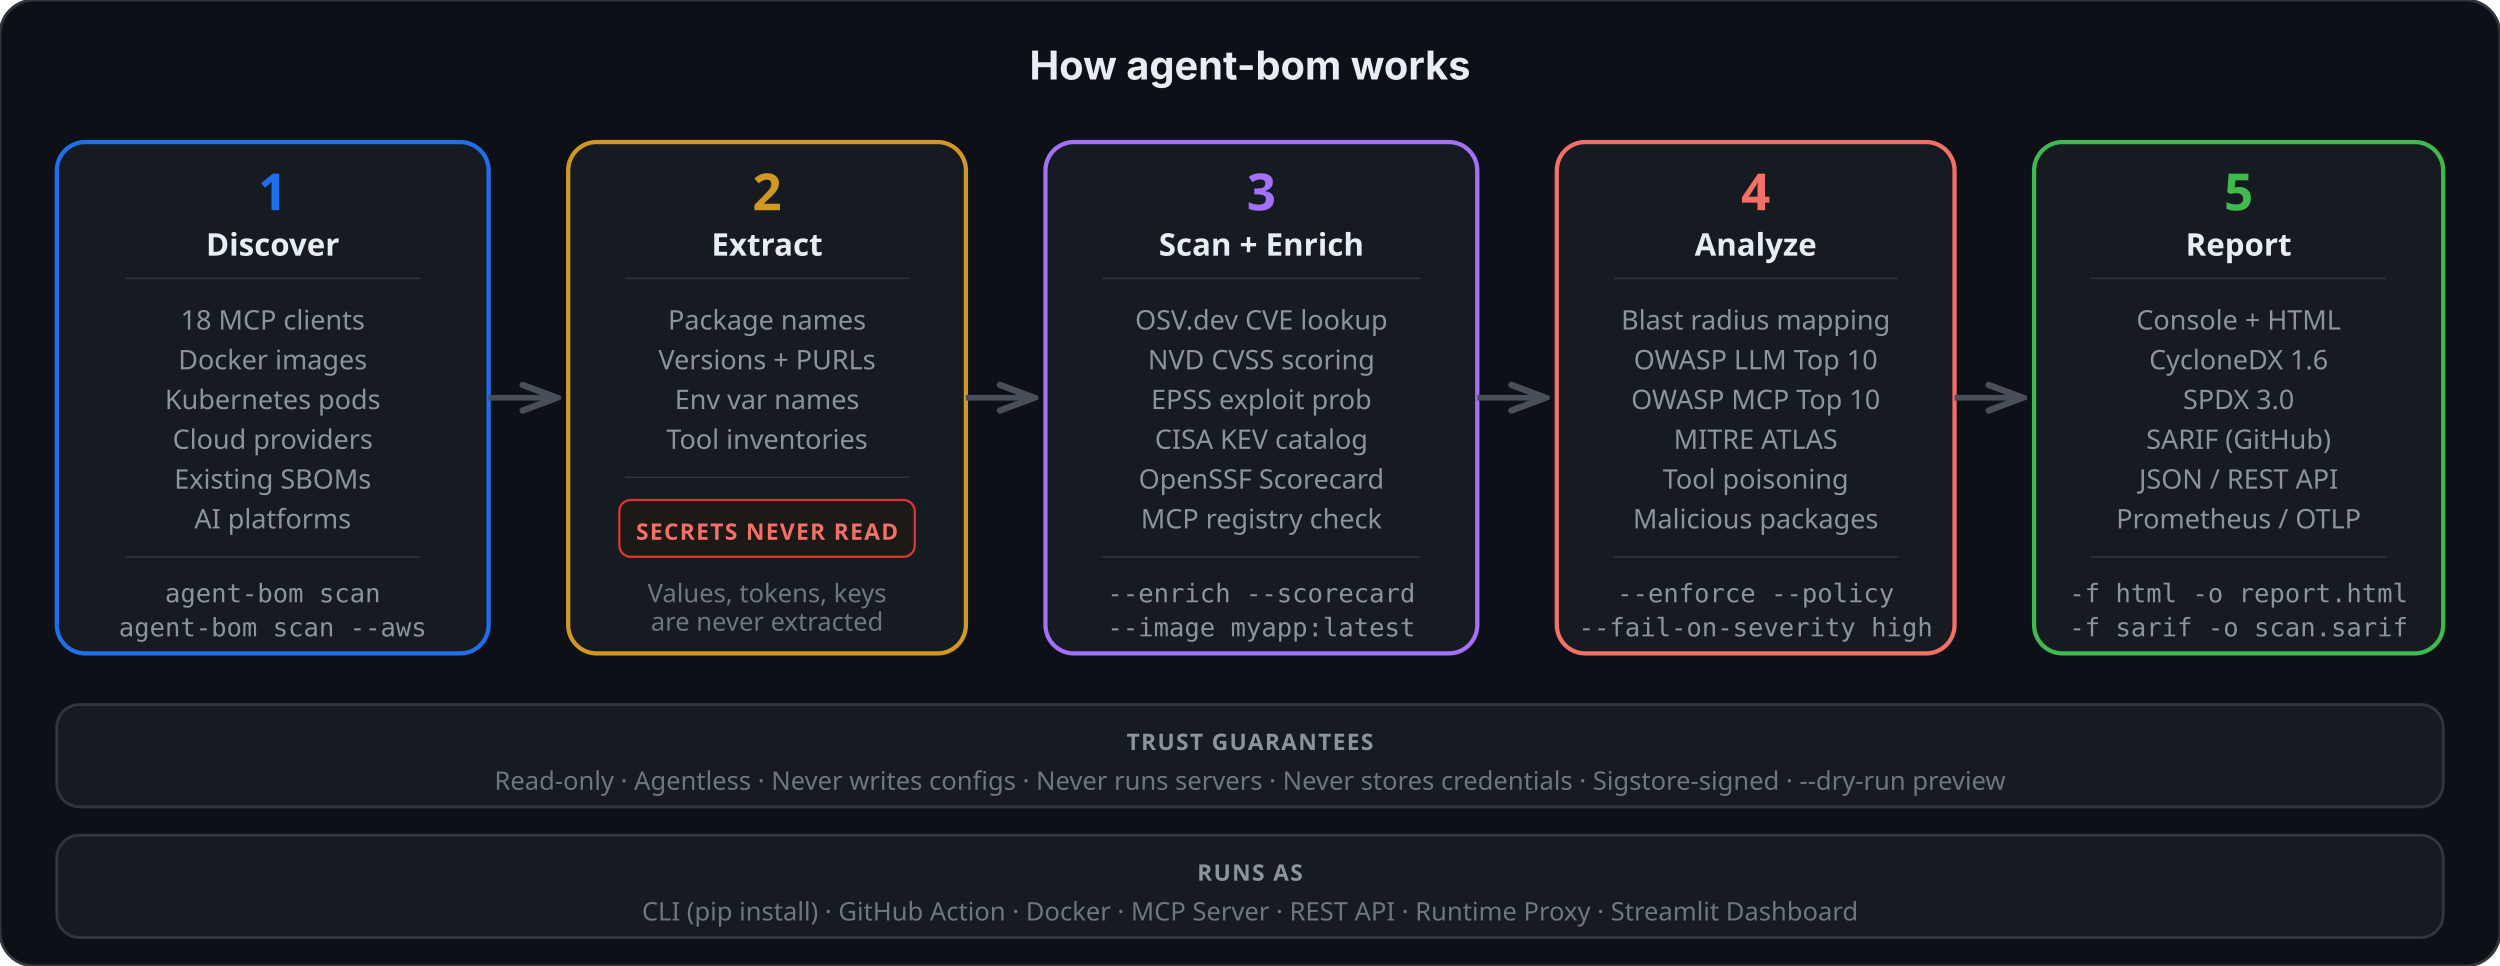
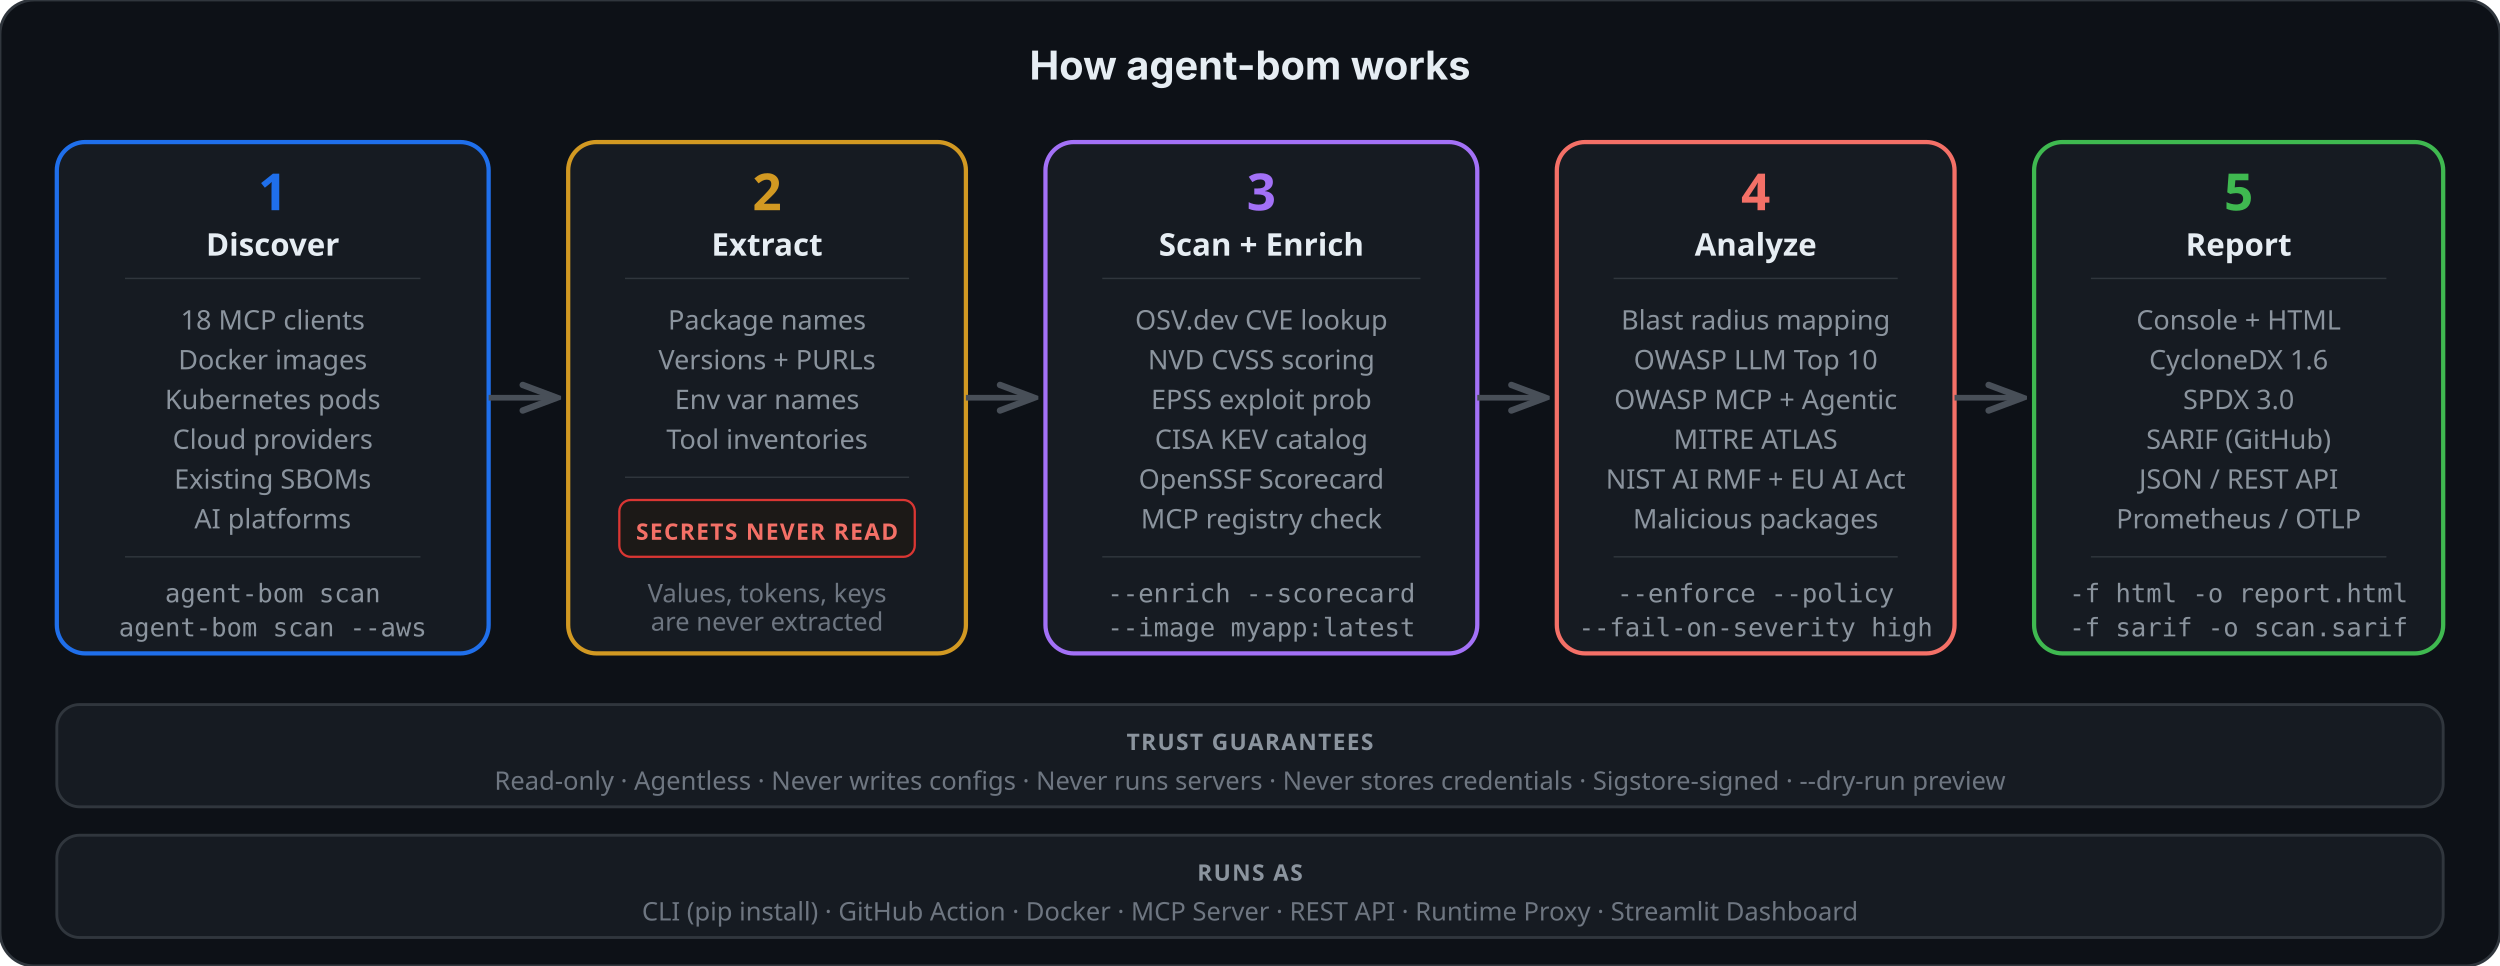
<svg xmlns="http://www.w3.org/2000/svg" viewBox="0 0 880 340" fill="none">
  <style>
    .title { font: 700 14px system-ui, -apple-system, sans-serif; fill: #e6edf3; }
    .step-num { font: 700 18px system-ui, sans-serif; }
    .step-label { font: 700 11px system-ui, sans-serif; fill: #e6edf3; }
    .step-detail { font: 400 9.5px system-ui, sans-serif; fill: #8b949e; }
    .example { font: 500 9px 'SF Mono', 'Fira Code', monospace; fill: #8b949e; }
    .note { font: 400 9px system-ui, sans-serif; fill: #6e7681; }
    .badge { font: 700 8px system-ui, sans-serif; letter-spacing: 0.06em; }
  </style>
  <defs>
    <marker id="arr" viewBox="0 0 10 8" refX="9" refY="4" markerWidth="8" markerHeight="6" orient="auto">
      <path d="M1 1L9 4L1 7" stroke="#484f58" stroke-width="1.5" fill="none" stroke-linecap="round" />
    </marker>
  </defs>
  <rect width="880" height="340" rx="12" fill="#0d1117" stroke="#30363d" stroke-width="1" />
  <text x="440" y="28" text-anchor="middle" class="title">How agent-bom works</text>
  <rect x="20" y="50" width="152" height="180" rx="10" fill="#161b22" stroke="#1f6feb" stroke-width="1.5" />
  <text x="96" y="74" text-anchor="middle" class="step-num" fill="#1f6feb">1</text>
  <text x="96" y="90" text-anchor="middle" class="step-label">Discover</text>
  <line x1="44" y1="98" x2="148" y2="98" stroke="#30363d" stroke-width="0.5" />
  <text x="96" y="116" text-anchor="middle" class="step-detail">18 MCP clients</text>
  <text x="96" y="130" text-anchor="middle" class="step-detail">Docker images</text>
  <text x="96" y="144" text-anchor="middle" class="step-detail">Kubernetes pods</text>
  <text x="96" y="158" text-anchor="middle" class="step-detail">Cloud providers</text>
  <text x="96" y="172" text-anchor="middle" class="step-detail">Existing SBOMs</text>
  <text x="96" y="186" text-anchor="middle" class="step-detail">AI platforms</text>
  <line x1="44" y1="196" x2="148" y2="196" stroke="#30363d" stroke-width="0.5" />
  <text x="96" y="212" text-anchor="middle" class="example">agent-bom scan</text>
  <text x="96" y="224" text-anchor="middle" class="example">agent-bom scan --aws</text>
  <line x1="172" y1="140" x2="196" y2="140" stroke="#484f58" stroke-width="2" marker-end="url(#arr)" />
  <rect x="200" y="50" width="140" height="180" rx="10" fill="#161b22" stroke="#d29922" stroke-width="1.5" />
  <text x="270" y="74" text-anchor="middle" class="step-num" fill="#d29922">2</text>
  <text x="270" y="90" text-anchor="middle" class="step-label">Extract</text>
  <line x1="220" y1="98" x2="320" y2="98" stroke="#30363d" stroke-width="0.5" />
  <text x="270" y="116" text-anchor="middle" class="step-detail">Package names</text>
  <text x="270" y="130" text-anchor="middle" class="step-detail">Versions + PURLs</text>
  <text x="270" y="144" text-anchor="middle" class="step-detail">Env var names</text>
  <text x="270" y="158" text-anchor="middle" class="step-detail">Tool inventories</text>
  <line x1="220" y1="168" x2="320" y2="168" stroke="#30363d" stroke-width="0.5" />
  <rect x="218" y="176" width="104" height="20" rx="4" fill="#1c1917" stroke="#da3633" stroke-width="0.8" />
  <text x="270" y="190" text-anchor="middle" class="badge" fill="#f47067">SECRETS NEVER READ</text>
  <text x="270" y="212" text-anchor="middle" class="note">Values, tokens, keys</text>
  <text x="270" y="222" text-anchor="middle" class="note">are never extracted</text>
  <line x1="340" y1="140" x2="364" y2="140" stroke="#484f58" stroke-width="2" marker-end="url(#arr)" />
  <rect x="368" y="50" width="152" height="180" rx="10" fill="#161b22" stroke="#a371f7" stroke-width="1.5" />
  <text x="444" y="74" text-anchor="middle" class="step-num" fill="#a371f7">3</text>
  <text x="444" y="90" text-anchor="middle" class="step-label">Scan + Enrich</text>
  <line x1="388" y1="98" x2="500" y2="98" stroke="#30363d" stroke-width="0.5" />
  <text x="444" y="116" text-anchor="middle" class="step-detail">OSV.dev CVE lookup</text>
  <text x="444" y="130" text-anchor="middle" class="step-detail">NVD CVSS scoring</text>
  <text x="444" y="144" text-anchor="middle" class="step-detail">EPSS exploit prob</text>
  <text x="444" y="158" text-anchor="middle" class="step-detail">CISA KEV catalog</text>
  <text x="444" y="172" text-anchor="middle" class="step-detail">OpenSSF Scorecard</text>
  <text x="444" y="186" text-anchor="middle" class="step-detail">MCP registry check</text>
  <line x1="388" y1="196" x2="500" y2="196" stroke="#30363d" stroke-width="0.5" />
  <text x="444" y="212" text-anchor="middle" class="example">--enrich --scorecard</text>
  <text x="444" y="224" text-anchor="middle" class="example">--image myapp:latest</text>
  <line x1="520" y1="140" x2="544" y2="140" stroke="#484f58" stroke-width="2" marker-end="url(#arr)" />
  <rect x="548" y="50" width="140" height="180" rx="10" fill="#161b22" stroke="#f47067" stroke-width="1.5" />
  <text x="618" y="74" text-anchor="middle" class="step-num" fill="#f47067">4</text>
  <text x="618" y="90" text-anchor="middle" class="step-label">Analyze</text>
  <line x1="568" y1="98" x2="668" y2="98" stroke="#30363d" stroke-width="0.5" />
  <text x="618" y="116" text-anchor="middle" class="step-detail">Blast radius mapping</text>
  <text x="618" y="130" text-anchor="middle" class="step-detail">OWASP LLM Top 10</text>
-   <text x="618" y="144" text-anchor="middle" class="step-detail">OWASP MCP Top 10</text>
+   <text x="618" y="144" text-anchor="middle" class="step-detail">OWASP MCP + Agentic</text>
  <text x="618" y="158" text-anchor="middle" class="step-detail">MITRE ATLAS</text>
-   <text x="618" y="172" text-anchor="middle" class="step-detail">Tool poisoning</text>
+   <text x="618" y="172" text-anchor="middle" class="step-detail">NIST AI RMF + EU AI Act</text>
  <text x="618" y="186" text-anchor="middle" class="step-detail">Malicious packages</text>
  <line x1="568" y1="196" x2="668" y2="196" stroke="#30363d" stroke-width="0.5" />
  <text x="618" y="212" text-anchor="middle" class="example">--enforce --policy</text>
  <text x="618" y="224" text-anchor="middle" class="example">--fail-on-severity high</text>
  <line x1="688" y1="140" x2="712" y2="140" stroke="#484f58" stroke-width="2" marker-end="url(#arr)" />
  <rect x="716" y="50" width="144" height="180" rx="10" fill="#161b22" stroke="#3fb950" stroke-width="1.5" />
  <text x="788" y="74" text-anchor="middle" class="step-num" fill="#3fb950">5</text>
  <text x="788" y="90" text-anchor="middle" class="step-label">Report</text>
  <line x1="736" y1="98" x2="840" y2="98" stroke="#30363d" stroke-width="0.5" />
  <text x="788" y="116" text-anchor="middle" class="step-detail">Console + HTML</text>
  <text x="788" y="130" text-anchor="middle" class="step-detail">CycloneDX 1.6</text>
  <text x="788" y="144" text-anchor="middle" class="step-detail">SPDX 3.0</text>
  <text x="788" y="158" text-anchor="middle" class="step-detail">SARIF (GitHub)</text>
  <text x="788" y="172" text-anchor="middle" class="step-detail">JSON / REST API</text>
  <text x="788" y="186" text-anchor="middle" class="step-detail">Prometheus / OTLP</text>
  <line x1="736" y1="196" x2="840" y2="196" stroke="#30363d" stroke-width="0.5" />
  <text x="788" y="212" text-anchor="middle" class="example">-f html -o report.html</text>
  <text x="788" y="224" text-anchor="middle" class="example">-f sarif -o scan.sarif</text>
  <rect x="20" y="248" width="840" height="36" rx="8" fill="#161b22" stroke="#30363d" stroke-width="1" />
  <text x="440" y="264" text-anchor="middle" class="badge" fill="#8b949e">TRUST GUARANTEES</text>
  <text x="440" y="278" text-anchor="middle" class="note">Read-only · Agentless · Never writes configs · Never runs servers · Never stores credentials · Sigstore-signed · --dry-run preview</text>
  <rect x="20" y="294" width="840" height="36" rx="8" fill="#161b22" stroke="#30363d" stroke-width="1" />
  <text x="440" y="310" text-anchor="middle" class="badge" fill="#8b949e">RUNS AS</text>
  <text x="440" y="324" text-anchor="middle" class="note">CLI (pip install) · GitHub Action · Docker · MCP Server · REST API · Runtime Proxy · Streamlit Dashboard</text>
</svg>
